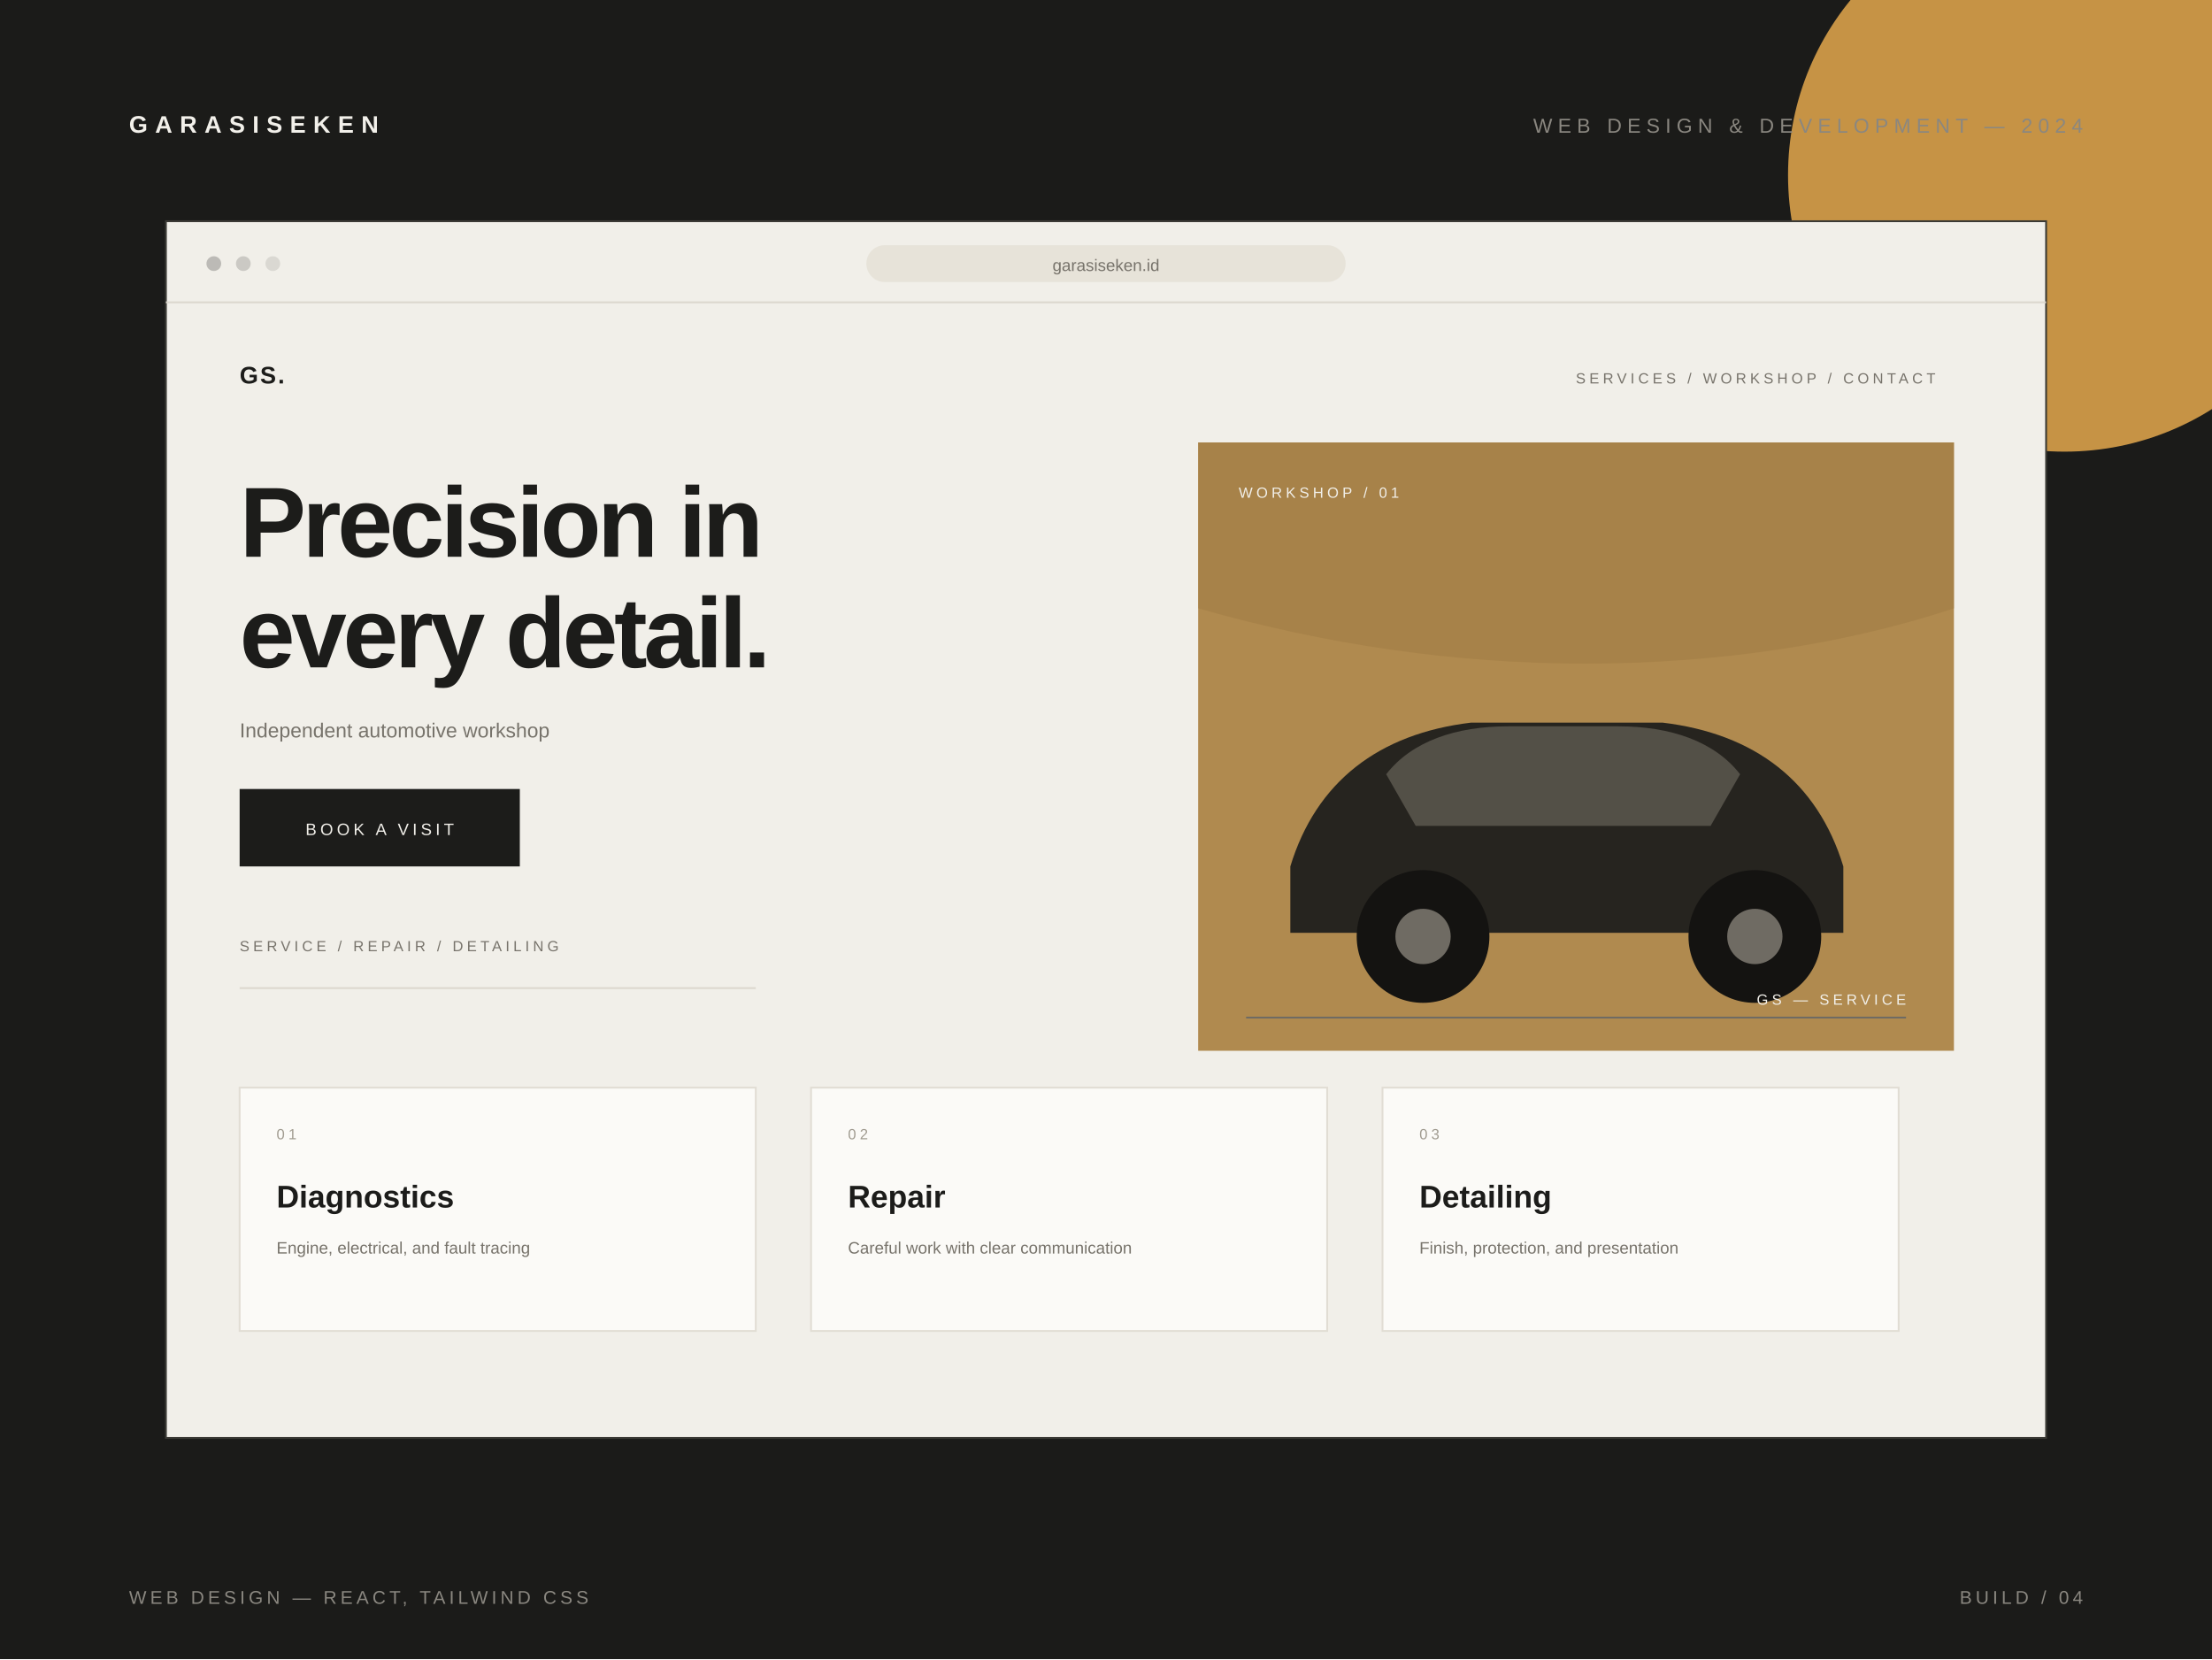
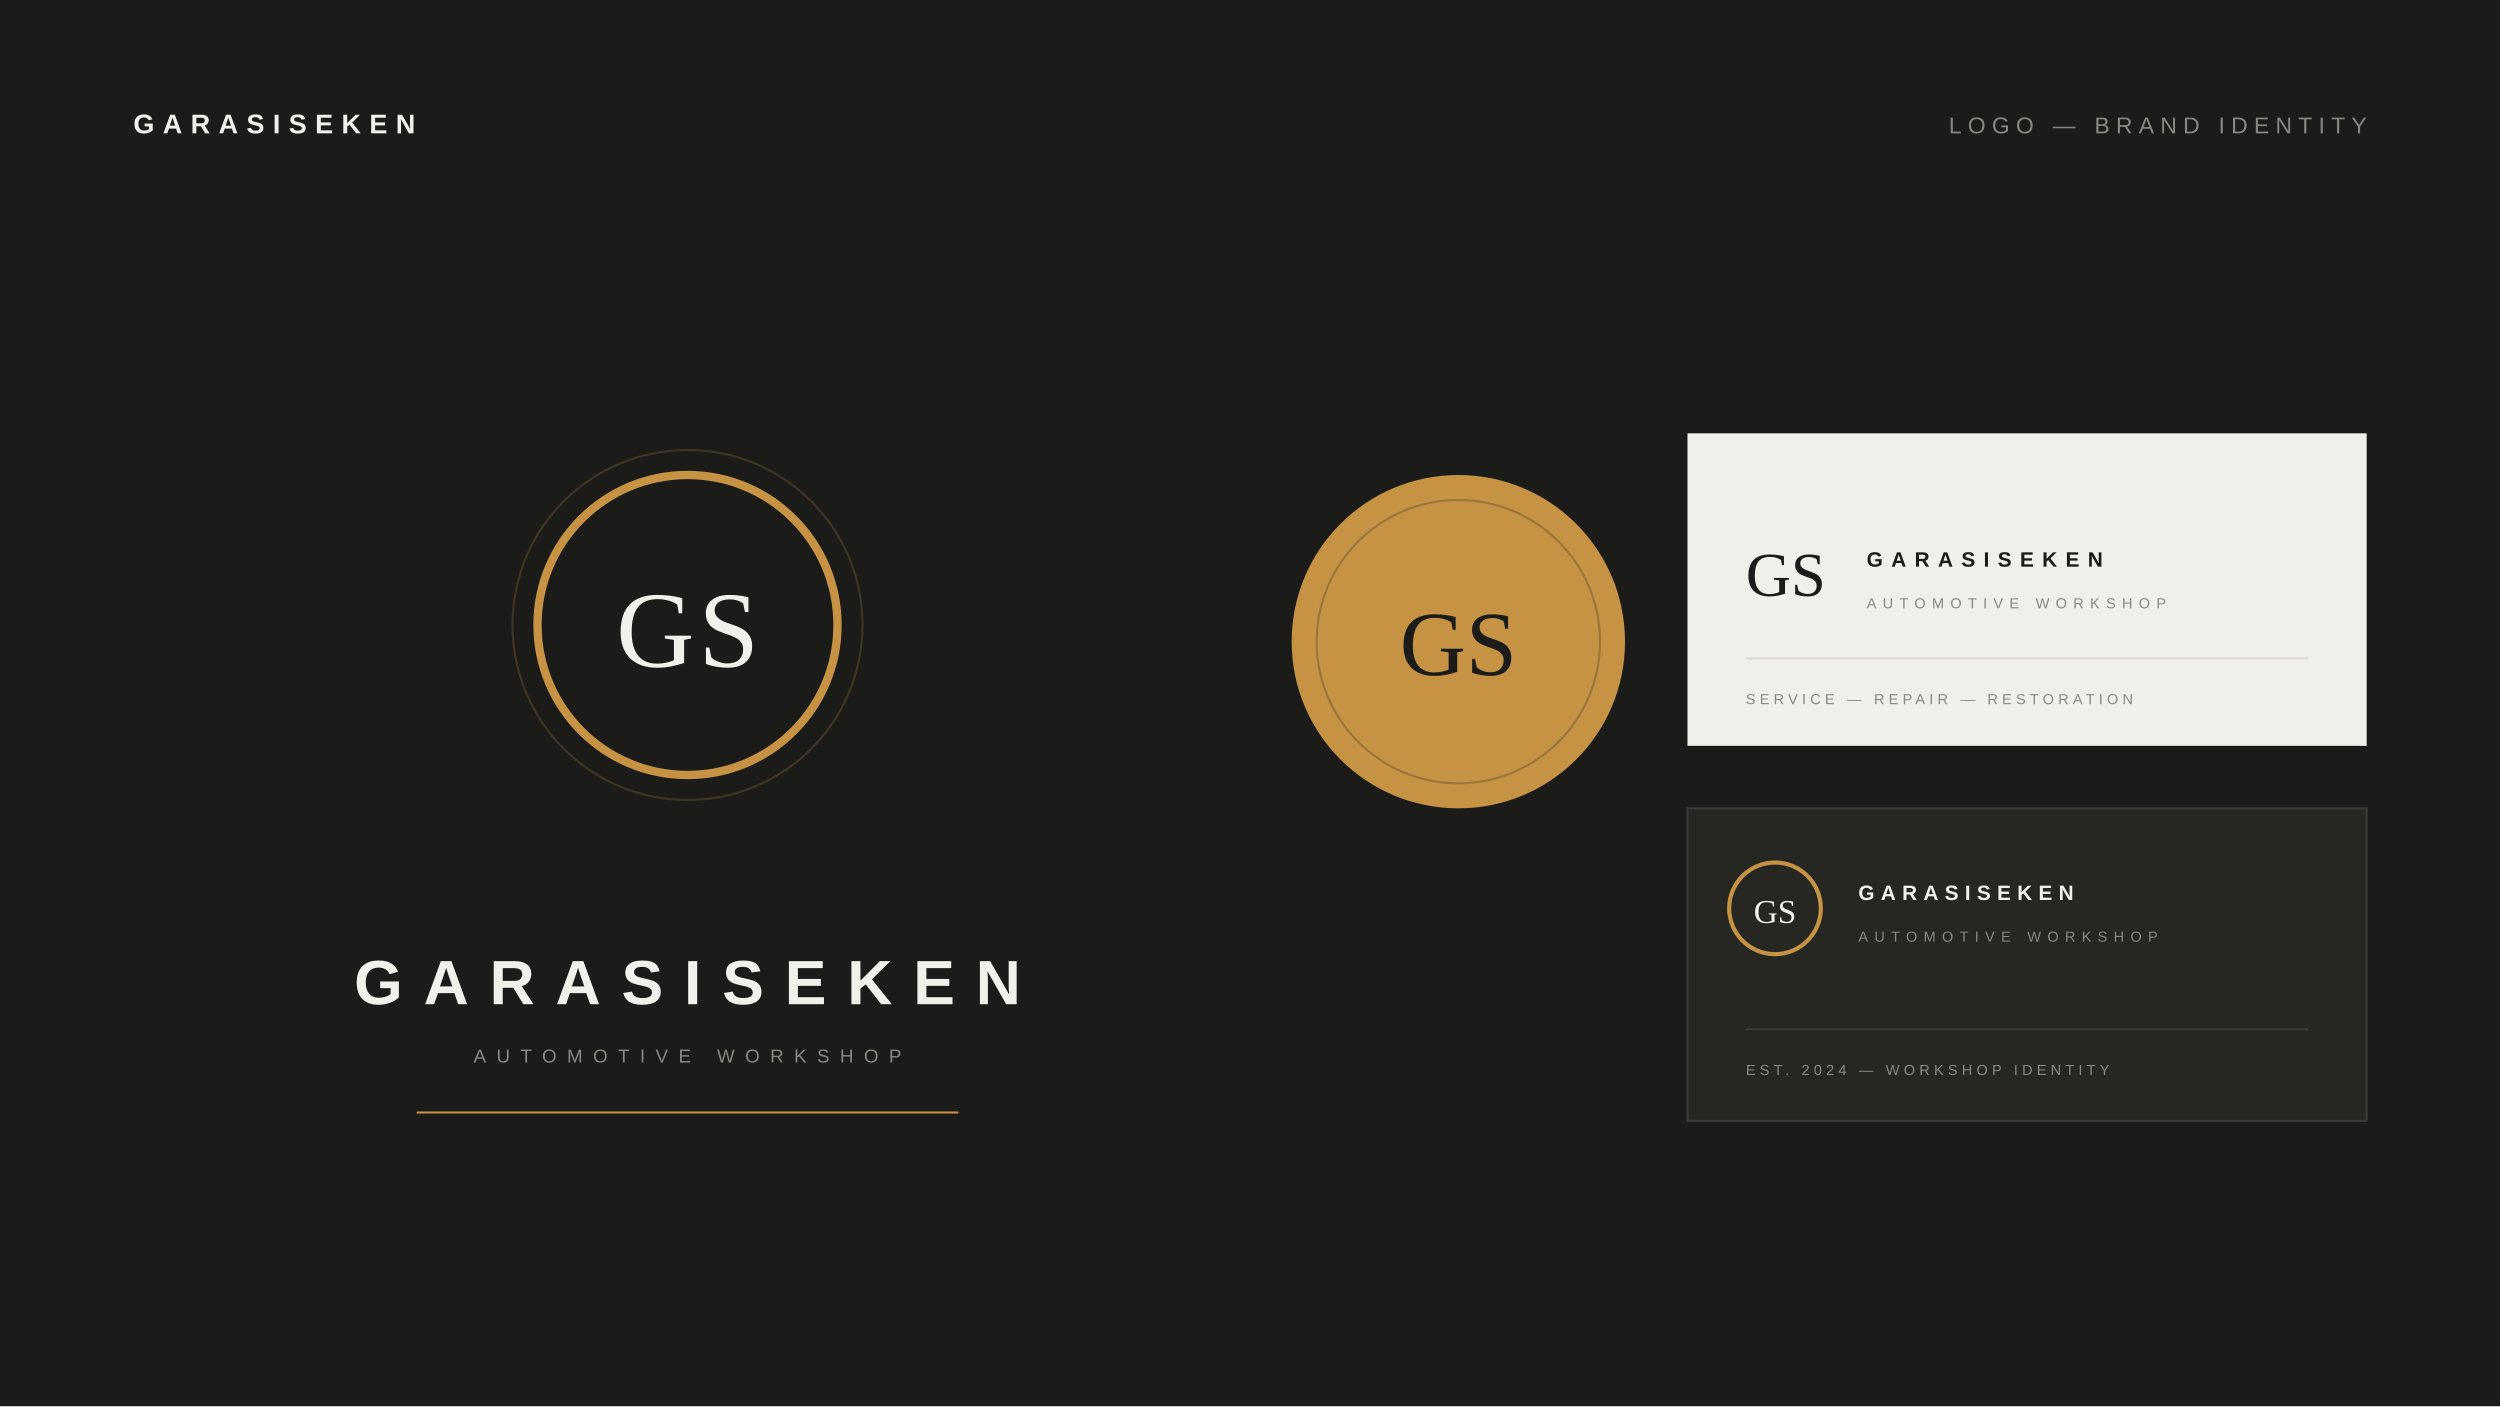
- <svg xmlns="http://www.w3.org/2000/svg" width="1200" height="900" viewBox="0 0 1200 900" fill="none">
-   <rect width="1200" height="900" fill="#1B1B19" />
-   <circle cx="1120" cy="95" r="150" fill="#C69345" />
-   <text x="70" y="72" font-family="Arial, Helvetica, sans-serif" font-size="13" font-weight="700" letter-spacing="4" fill="#F2F0EA">GARASISEKEN</text>
-   <text x="1130" y="72" text-anchor="end" font-family="Arial, Helvetica, sans-serif" font-size="11" letter-spacing="3" fill="#8A8780">WEB DESIGN &amp; DEVELOPMENT — 2024</text>
-   <rect x="90" y="120" width="1020" height="660" fill="#F1EFE9" stroke="#3B3A35" />
-   <path d="M90 164H1110" stroke="#DCD8CE" />
-   <circle cx="116" cy="143" r="4" fill="#1C1C1A" opacity="0.25" />
-   <circle cx="132" cy="143" r="4" fill="#1C1C1A" opacity="0.18" />
-   <circle cx="148" cy="143" r="4" fill="#1C1C1A" opacity="0.11" />
-   <rect x="470" y="133" width="260" height="20" rx="10" fill="#E7E3D9" />
-   <text x="600" y="147" text-anchor="middle" font-family="Arial, Helvetica, sans-serif" font-size="9" fill="#77736B">garasiseken.id</text>
-   <text x="130" y="208" font-family="Arial, Helvetica, sans-serif" font-size="13" font-weight="700" letter-spacing="1" fill="#1C1C1A">GS.</text>
-   <text x="1050" y="208" text-anchor="end" font-family="Arial, Helvetica, sans-serif" font-size="8" letter-spacing="2" fill="#77736B">SERVICES / WORKSHOP / CONTACT</text>
-   <text x="130" y="302" font-family="Arial, Helvetica, sans-serif" font-size="54" font-weight="700" letter-spacing="-2" fill="#1C1C1A">Precision in</text>
-   <text x="130" y="362" font-family="Arial, Helvetica, sans-serif" font-size="54" font-weight="700" letter-spacing="-2" fill="#1C1C1A">every detail.</text>
-   <text x="130" y="400" font-family="Arial, Helvetica, sans-serif" font-size="11" fill="#77736B">Independent automotive workshop</text>
-   <rect x="130" y="428" width="152" height="42" fill="#1C1C1A" />
-   <text x="206" y="453" text-anchor="middle" font-family="Arial, Helvetica, sans-serif" font-size="9" letter-spacing="2" fill="#F1EFE9">BOOK A VISIT</text>
-   <text x="130" y="516" font-family="Arial, Helvetica, sans-serif" font-size="8" letter-spacing="2" fill="#77736B">SERVICE / REPAIR / DETAILING</text>
-   <path d="M130 536H410" stroke="#DCD8CE" />
-   <rect x="650" y="240" width="410" height="330" fill="#B08A4F" />
-   <path d="M650 240H1060V330C1000 350 930 360 860 360C790 360 720 350 650 330V240Z" fill="#A37E45" opacity="0.65" />
-   <text x="672" y="270" font-family="Arial, Helvetica, sans-serif" font-size="8" letter-spacing="2" fill="#F1EFE9">WORKSHOP / 01</text>
-   <path d="M700 470C714 424 748 398 798 392H902C952 398 986 424 1000 470V506H700V470Z" fill="#26241F" />
-   <path d="M752 420C766 402 790 394 818 394H878C906 394 930 402 944 420L928 448H768L752 420Z" fill="#8A8478" opacity="0.45" />
-   <circle cx="772" cy="508" r="36" fill="#141311" />
-   <circle cx="772" cy="508" r="15" fill="#6F6B63" />
-   <circle cx="952" cy="508" r="36" fill="#141311" />
-   <circle cx="952" cy="508" r="15" fill="#6F6B63" />
-   <path d="M676 552H1034" stroke="#6F6B63" />
-   <text x="1034" y="545" text-anchor="end" font-family="Arial, Helvetica, sans-serif" font-size="8" letter-spacing="2" fill="#F1EFE9">GS — SERVICE</text>
-   <g font-family="Arial, Helvetica, sans-serif">
-     <rect x="130" y="590" width="280" height="132" fill="#FBFAF7" stroke="#E1DDD4" />
-     <text x="150" y="618" font-size="8" letter-spacing="2" fill="#A09B90">01</text>
-     <text x="150" y="655" font-size="17" font-weight="700" fill="#1C1C1A">Diagnostics</text>
-     <text x="150" y="680" font-size="9" fill="#77736B">Engine, electrical, and fault tracing</text>
-     <rect x="440" y="590" width="280" height="132" fill="#FBFAF7" stroke="#E1DDD4" />
-     <text x="460" y="618" font-size="8" letter-spacing="2" fill="#A09B90">02</text>
-     <text x="460" y="655" font-size="17" font-weight="700" fill="#1C1C1A">Repair</text>
-     <text x="460" y="680" font-size="9" fill="#77736B">Careful work with clear communication</text>
-     <rect x="750" y="590" width="280" height="132" fill="#FBFAF7" stroke="#E1DDD4" />
-     <text x="770" y="618" font-size="8" letter-spacing="2" fill="#A09B90">03</text>
-     <text x="770" y="655" font-size="17" font-weight="700" fill="#1C1C1A">Detailing</text>
-     <text x="770" y="680" font-size="9" fill="#77736B">Finish, protection, and presentation</text>
-   </g>
-   <text x="70" y="870" font-family="Arial, Helvetica, sans-serif" font-size="10" letter-spacing="2" fill="#8A8780">WEB DESIGN — REACT, TAILWIND CSS</text>
-   <text x="1130" y="870" text-anchor="end" font-family="Arial, Helvetica, sans-serif" font-size="10" letter-spacing="2" fill="#8A8780">BUILD / 04</text>
+ <svg xmlns="http://www.w3.org/2000/svg" width="1200" height="675" viewBox="0 0 1200 675" fill="none">
+   <rect width="1200" height="675" fill="#1B1B19" />
+   <text x="64" y="64" font-family="Arial, Helvetica, sans-serif" font-size="13" font-weight="700" letter-spacing="4" fill="#F2F0EA">GARASISEKEN</text>
+   <text x="1136" y="64" text-anchor="end" font-family="Arial, Helvetica, sans-serif" font-size="11" letter-spacing="3" fill="#8A8780">LOGO — BRAND IDENTITY</text>
+   <circle cx="330" cy="300" r="72" stroke="#C69345" stroke-width="4" />
+   <circle cx="330" cy="300" r="84" stroke="#C69345" stroke-opacity="0.22" stroke-width="1" />
+   <text x="330" y="320" text-anchor="middle" font-family="Georgia, 'Times New Roman', serif" font-size="52" letter-spacing="2" fill="#F2F0EA">GS</text>
+   <text x="330" y="482" text-anchor="middle" font-family="Arial, Helvetica, sans-serif" font-size="30" font-weight="700" letter-spacing="10" fill="#F2F0EA">GARASISEKEN</text>
+   <text x="330" y="510" text-anchor="middle" font-family="Arial, Helvetica, sans-serif" font-size="9" letter-spacing="5" fill="#8A8780">AUTOMOTIVE WORKSHOP</text>
+   <path d="M200 534H460" stroke="#C69345" stroke-width="1" />
+   <circle cx="700" cy="308" r="80" fill="#C69345" />
+   <circle cx="700" cy="308" r="68" fill="none" stroke="#1B1B19" stroke-width="1" stroke-opacity="0.25" />
+   <text x="700" y="324" text-anchor="middle" font-family="Georgia, 'Times New Roman', serif" font-size="44" fill="#1B1B19">GS</text>
+   <rect x="810" y="208" width="326" height="150" fill="#F1EFE9" />
+   <text x="838" y="286" font-family="Georgia, 'Times New Roman', serif" font-size="30" fill="#1B1B19">GS</text>
+   <text x="896" y="272" font-family="Arial, Helvetica, sans-serif" font-size="10" font-weight="700" letter-spacing="4" fill="#1B1B19">GARASISEKEN</text>
+   <text x="896" y="292" font-family="Arial, Helvetica, sans-serif" font-size="7" letter-spacing="3" fill="#8A8780">AUTOMOTIVE WORKSHOP</text>
+   <path d="M838 316H1108" stroke="#DCD8CE" />
+   <text x="838" y="338" font-family="Arial, Helvetica, sans-serif" font-size="7" letter-spacing="2" fill="#8A8780">SERVICE — REPAIR — RESTORATION</text>
+   <rect x="810" y="388" width="326" height="150" fill="#262623" stroke="#3B3A35" />
+   <circle cx="852" cy="436" r="22" stroke="#C69345" stroke-width="2" />
+   <text x="852" y="443" text-anchor="middle" font-family="Georgia, 'Times New Roman', serif" font-size="16" fill="#F2F0EA">GS</text>
+   <text x="892" y="432" font-family="Arial, Helvetica, sans-serif" font-size="10" font-weight="700" letter-spacing="3" fill="#F2F0EA">GARASISEKEN</text>
+   <text x="892" y="452" font-family="Arial, Helvetica, sans-serif" font-size="7" letter-spacing="3" fill="#8A8780">AUTOMOTIVE WORKSHOP</text>
+   <path d="M838 494H1108" stroke="#3B3A35" />
+   <text x="838" y="516" font-family="Arial, Helvetica, sans-serif" font-size="7" letter-spacing="2" fill="#8A8780">EST. 2024 — WORKSHOP IDENTITY</text>
</svg>
